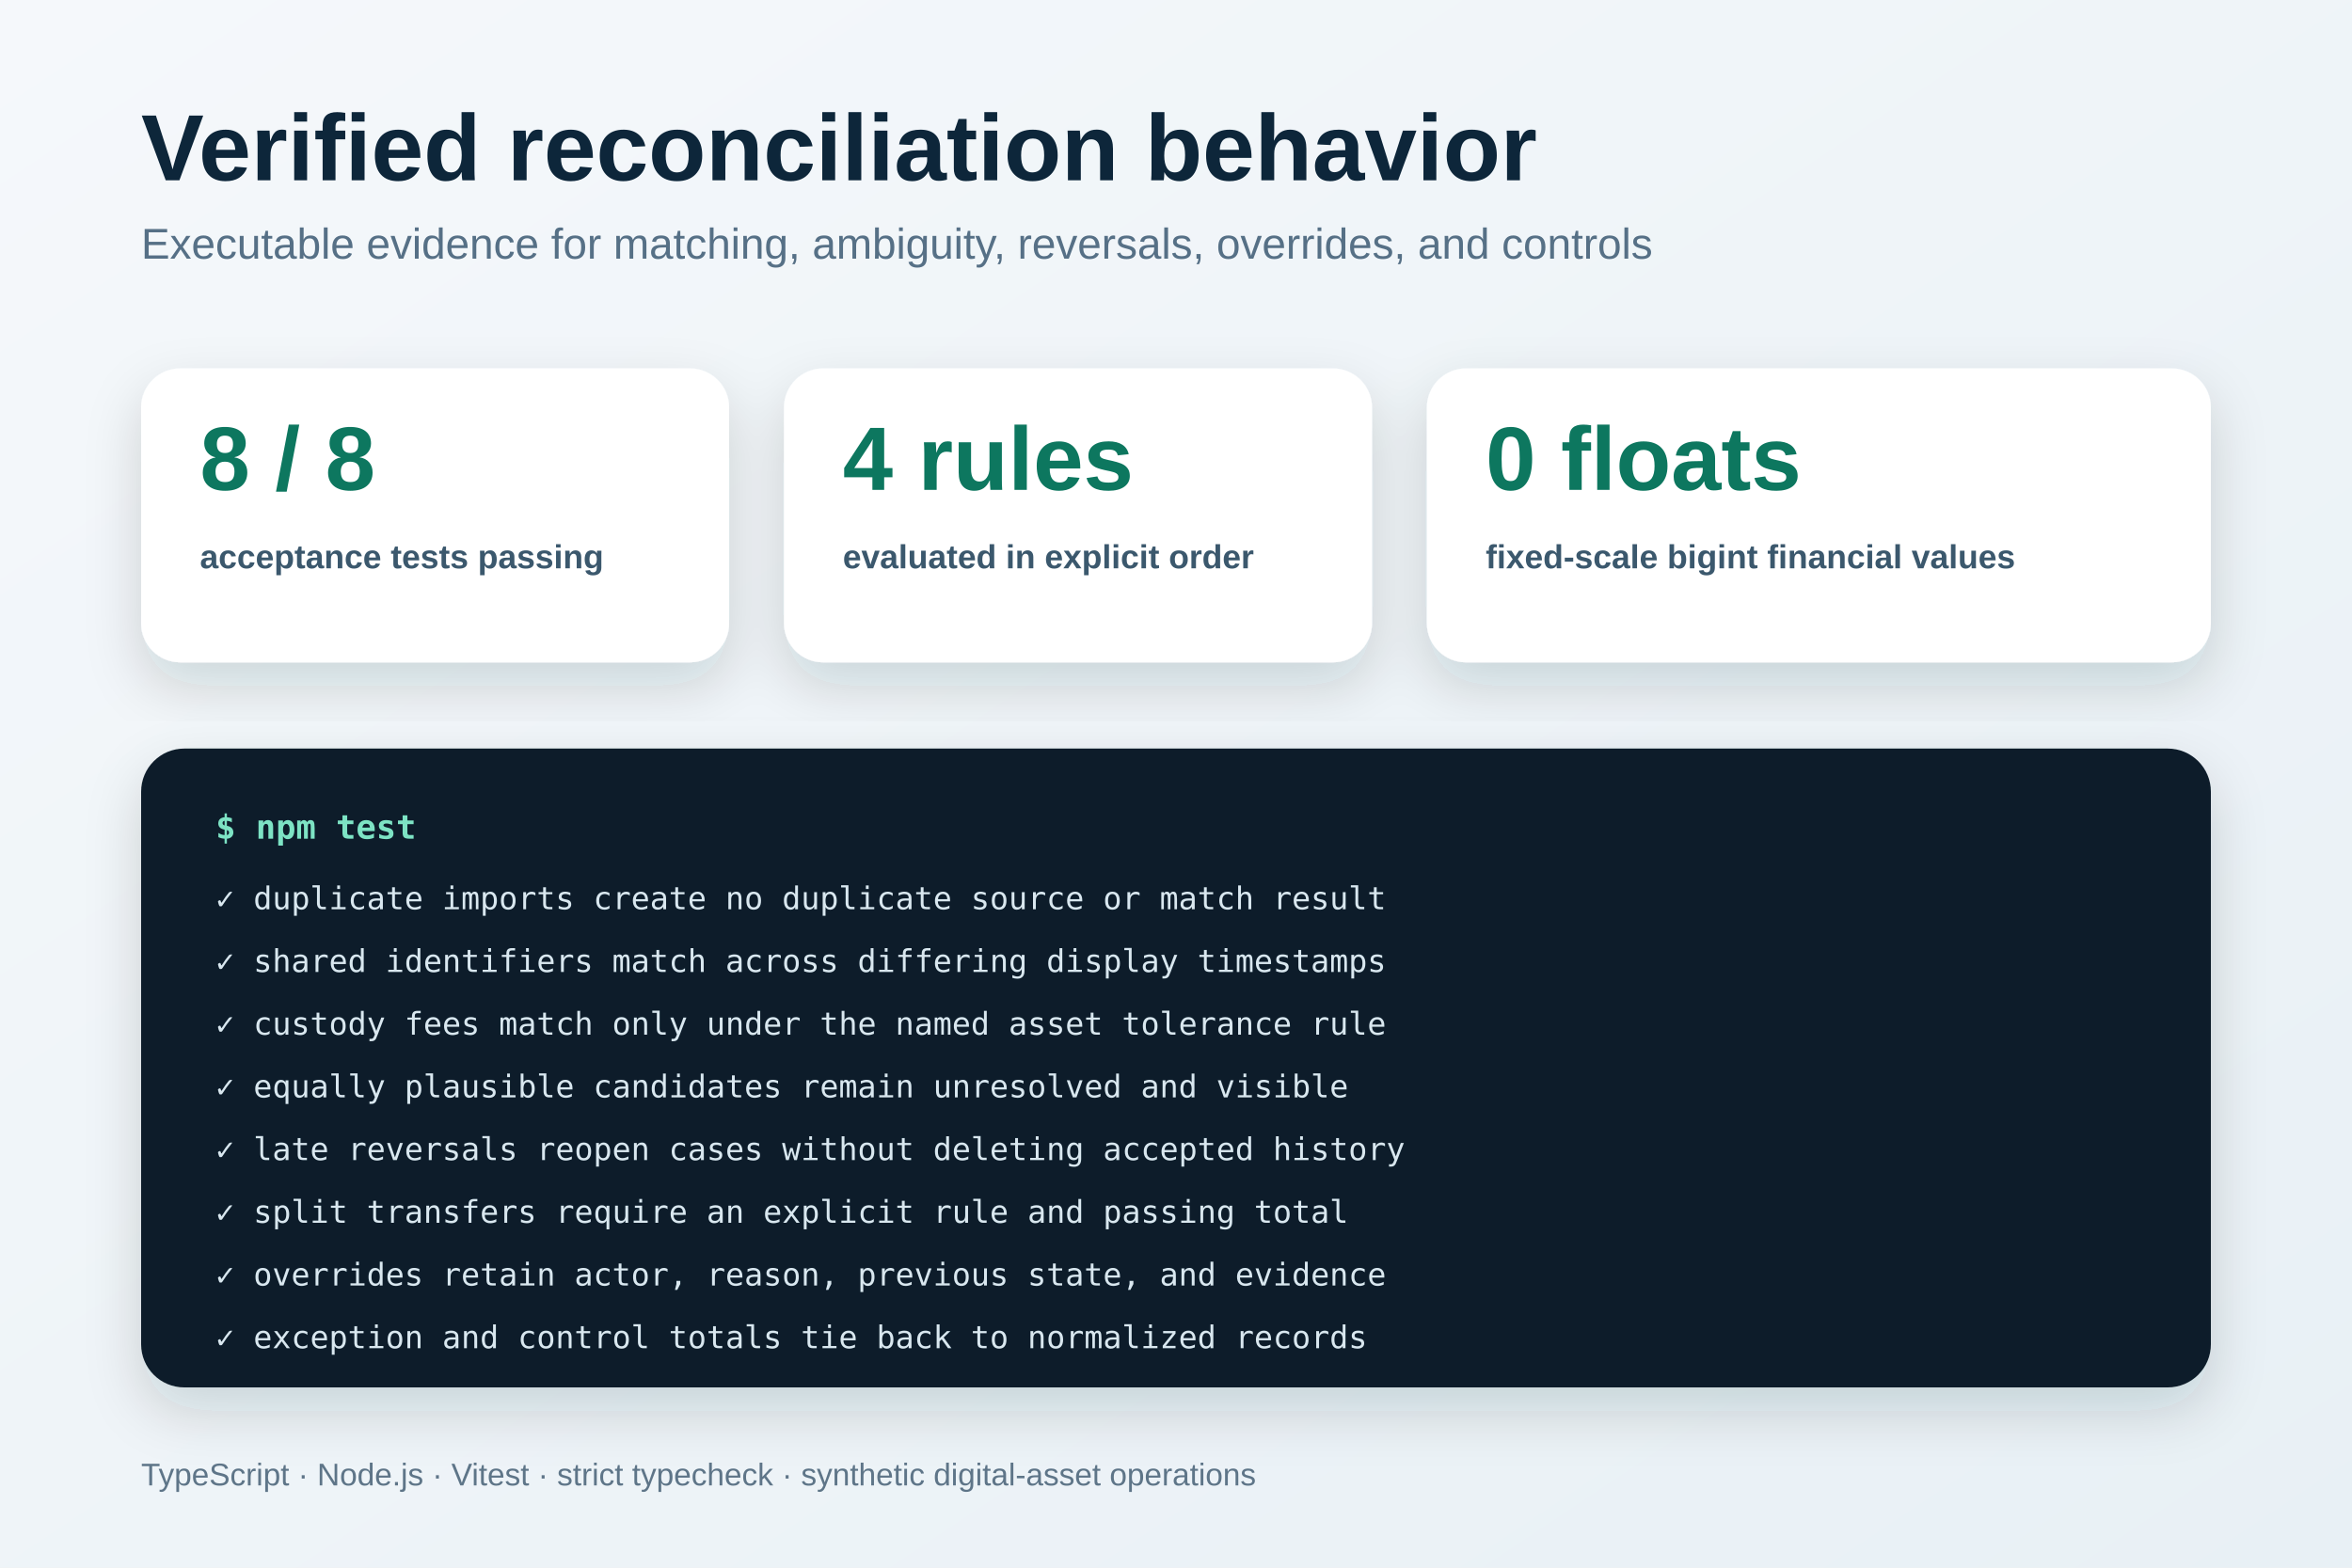
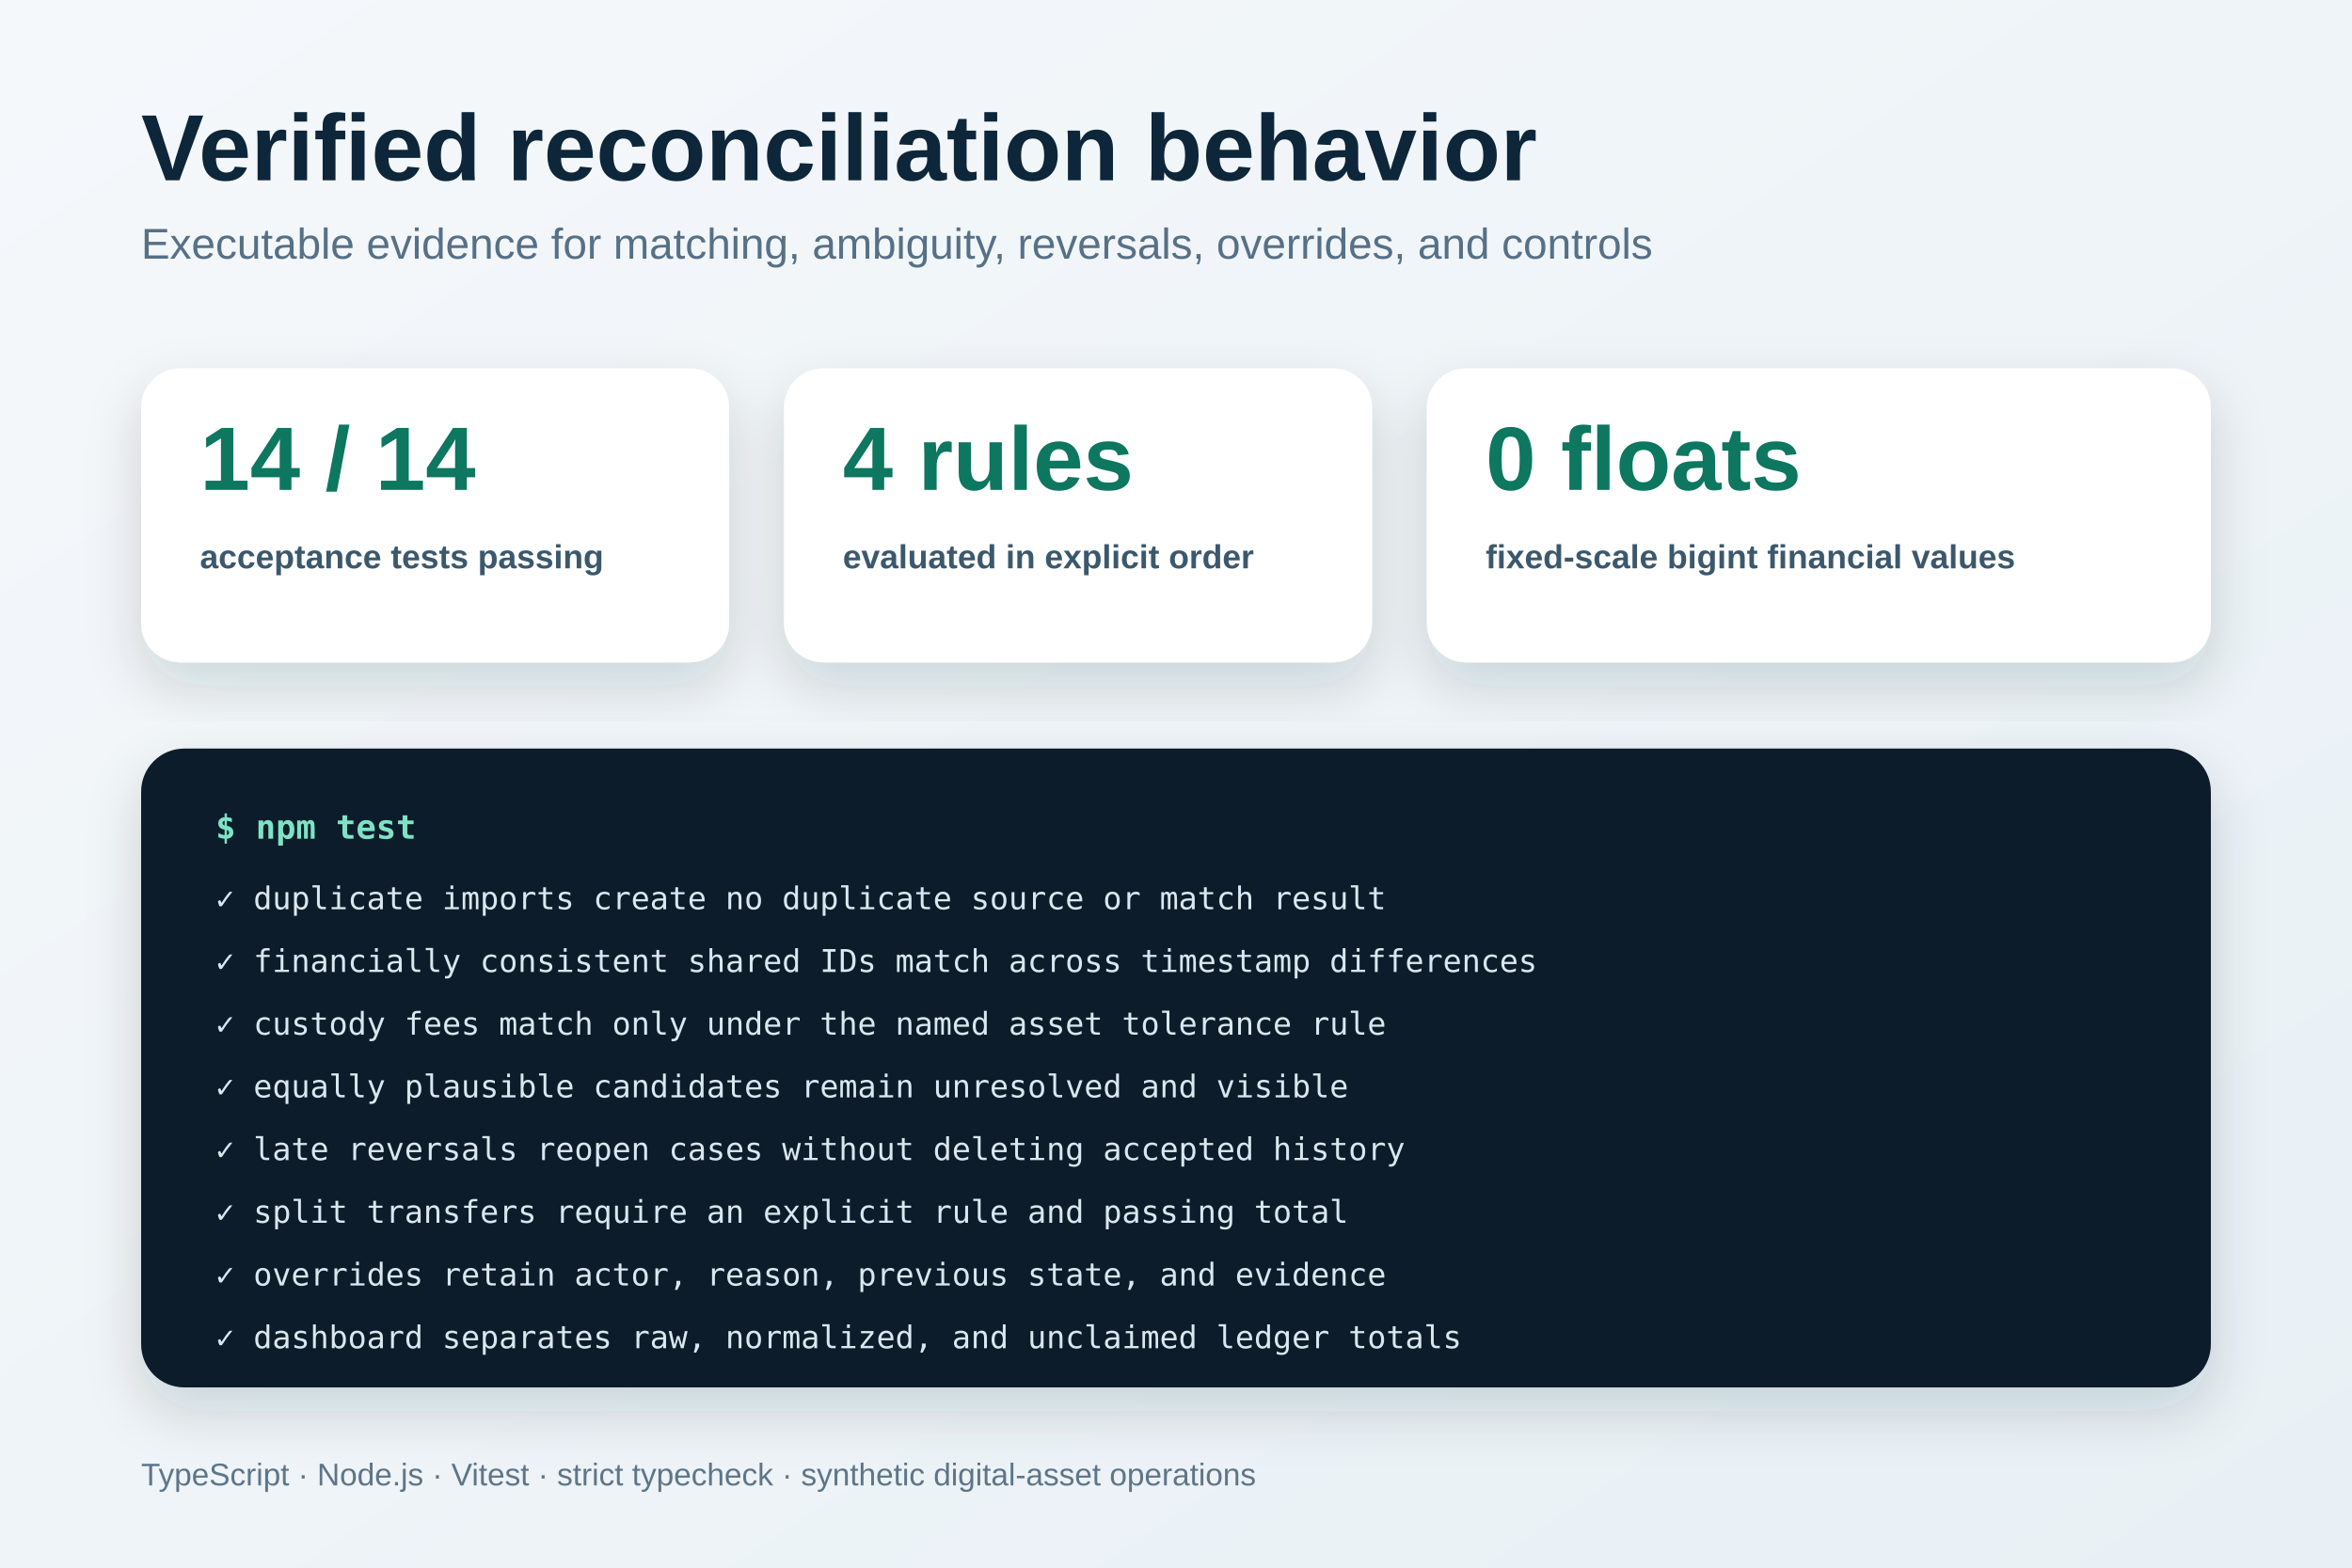
<svg xmlns="http://www.w3.org/2000/svg" width="1200" height="800" viewBox="0 0 1200 800">
  <defs>
    <linearGradient id="bg" x1="0" y1="0" x2="1" y2="1">
      <stop offset="0" stop-color="#f5f8fb" />
      <stop offset="1" stop-color="#e8f0f5" />
    </linearGradient>
    <filter id="shadow" x="-20%" y="-20%" width="140%" height="140%">
      <feDropShadow dx="0" dy="12" stdDeviation="14" flood-color="#0c2235" flood-opacity="0.16" />
    </filter>
    <style>
      .title { font-family: Arial, sans-serif; font-size: 48px; font-weight: 700; fill: #0d263a; }
      .subtitle { font-family: Arial, sans-serif; font-size: 22px; font-weight: 400; fill: #567086; }
      .metric { font-family: Arial, sans-serif; font-size: 46px; font-weight: 700; fill: #0e775f; }
      .metricLabel { font-family: Arial, sans-serif; font-size: 17px; font-weight: 600; fill: #3b586d; }
      .code { font-family: Menlo, Consolas, monospace; font-size: 16px; font-weight: 400; fill: #d9e7ef; }
      .codeAccent { font-family: Menlo, Consolas, monospace; font-size: 17px; font-weight: 700; fill: #7de3c4; }
      .small { font-family: Arial, sans-serif; font-size: 16px; font-weight: 400; fill: #5e7588; }
    </style>
  </defs>
  <rect width="1200" height="800" fill="url(#bg)" />
  <text x="72" y="92" class="title">Verified reconciliation behavior</text>
  <text x="72" y="132" class="subtitle">Executable evidence for matching, ambiguity, reversals, overrides, and controls</text>
  <g filter="url(#shadow)">
    <rect x="72" y="188" width="300" height="150" rx="20" fill="#ffffff" />
-     <text x="102" y="250" class="metric">8 / 8</text>
+     <text x="102" y="250" class="metric">14 / 14</text>
    <text x="102" y="290" class="metricLabel">acceptance tests passing</text>
    <rect x="400" y="188" width="300" height="150" rx="20" fill="#ffffff" />
    <text x="430" y="250" class="metric">4 rules</text>
    <text x="430" y="290" class="metricLabel">evaluated in explicit order</text>
    <rect x="728" y="188" width="400" height="150" rx="20" fill="#ffffff" />
    <text x="758" y="250" class="metric">0 floats</text>
    <text x="758" y="290" class="metricLabel">fixed-scale bigint financial values</text>
  </g>
  <g filter="url(#shadow)">
    <rect x="72" y="382" width="1056" height="326" rx="22" fill="#0b1d2b" />
    <text x="110" y="428" class="codeAccent">$ npm test</text>
    <text x="110" y="464" class="code">✓ duplicate imports create no duplicate source or match result</text>
-     <text x="110" y="496" class="code">✓ shared identifiers match across differing display timestamps</text>
+     <text x="110" y="496" class="code">✓ financially consistent shared IDs match across timestamp differences</text>
    <text x="110" y="528" class="code">✓ custody fees match only under the named asset tolerance rule</text>
    <text x="110" y="560" class="code">✓ equally plausible candidates remain unresolved and visible</text>
    <text x="110" y="592" class="code">✓ late reversals reopen cases without deleting accepted history</text>
    <text x="110" y="624" class="code">✓ split transfers require an explicit rule and passing total</text>
    <text x="110" y="656" class="code">✓ overrides retain actor, reason, previous state, and evidence</text>
-     <text x="110" y="688" class="code">✓ exception and control totals tie back to normalized records</text>
+     <text x="110" y="688" class="code">✓ dashboard separates raw, normalized, and unclaimed ledger totals</text>
  </g>
  <text x="72" y="758" class="small">TypeScript · Node.js · Vitest · strict typecheck · synthetic digital-asset operations</text>
</svg>
